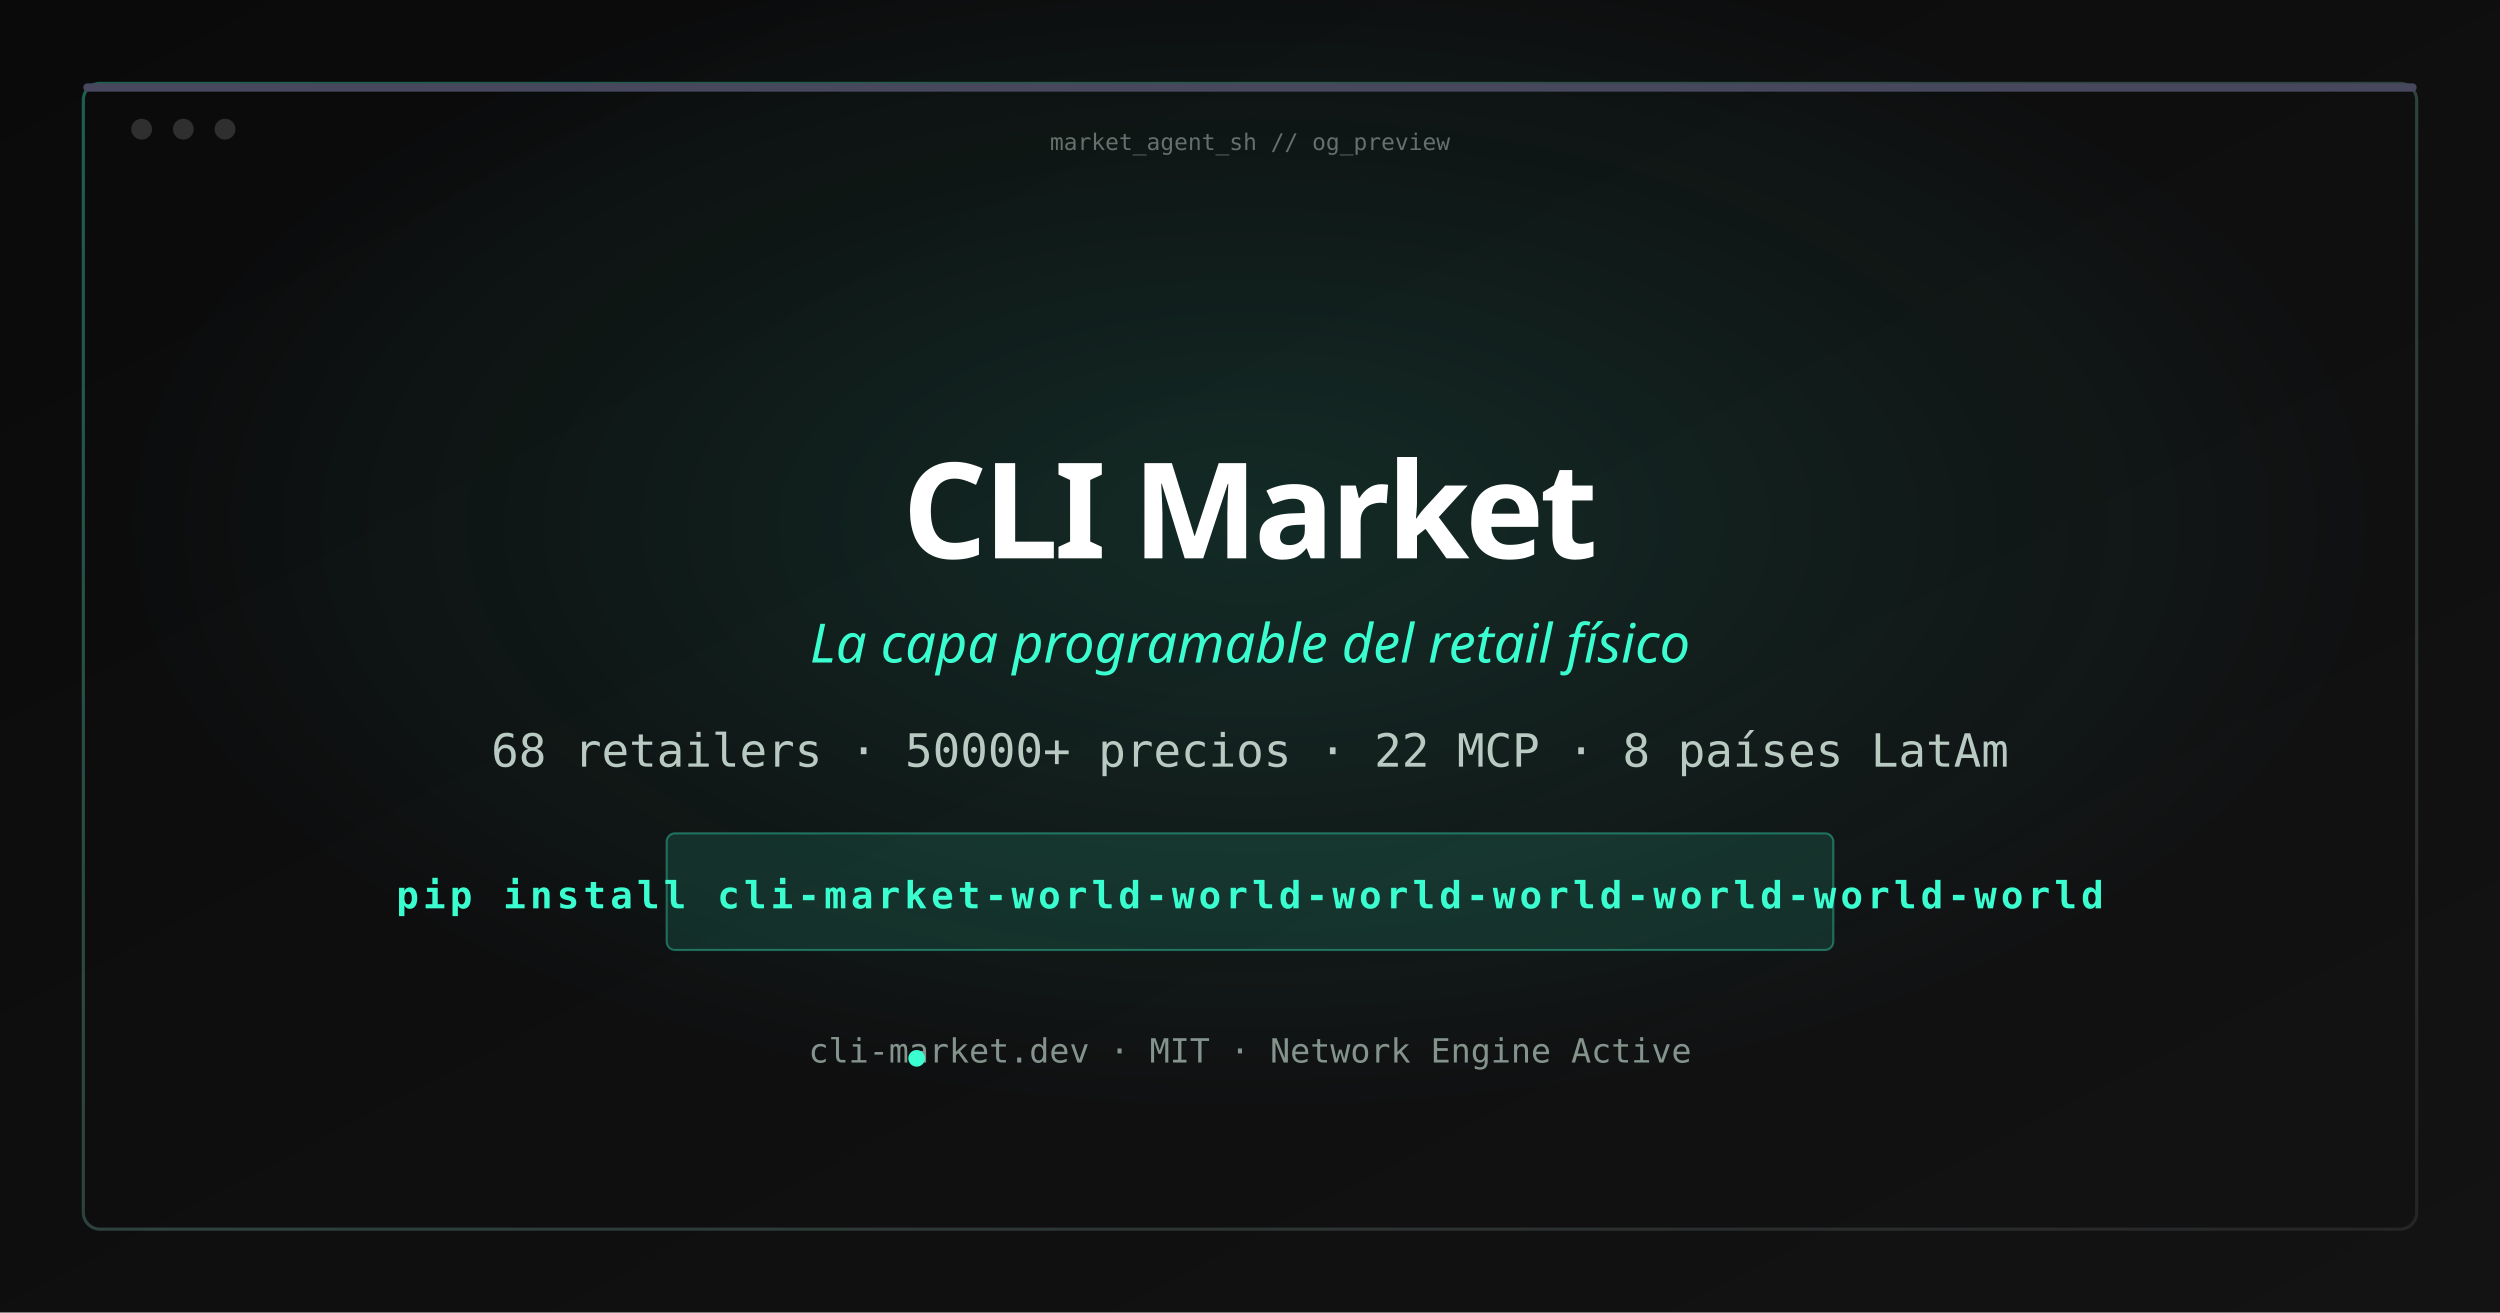
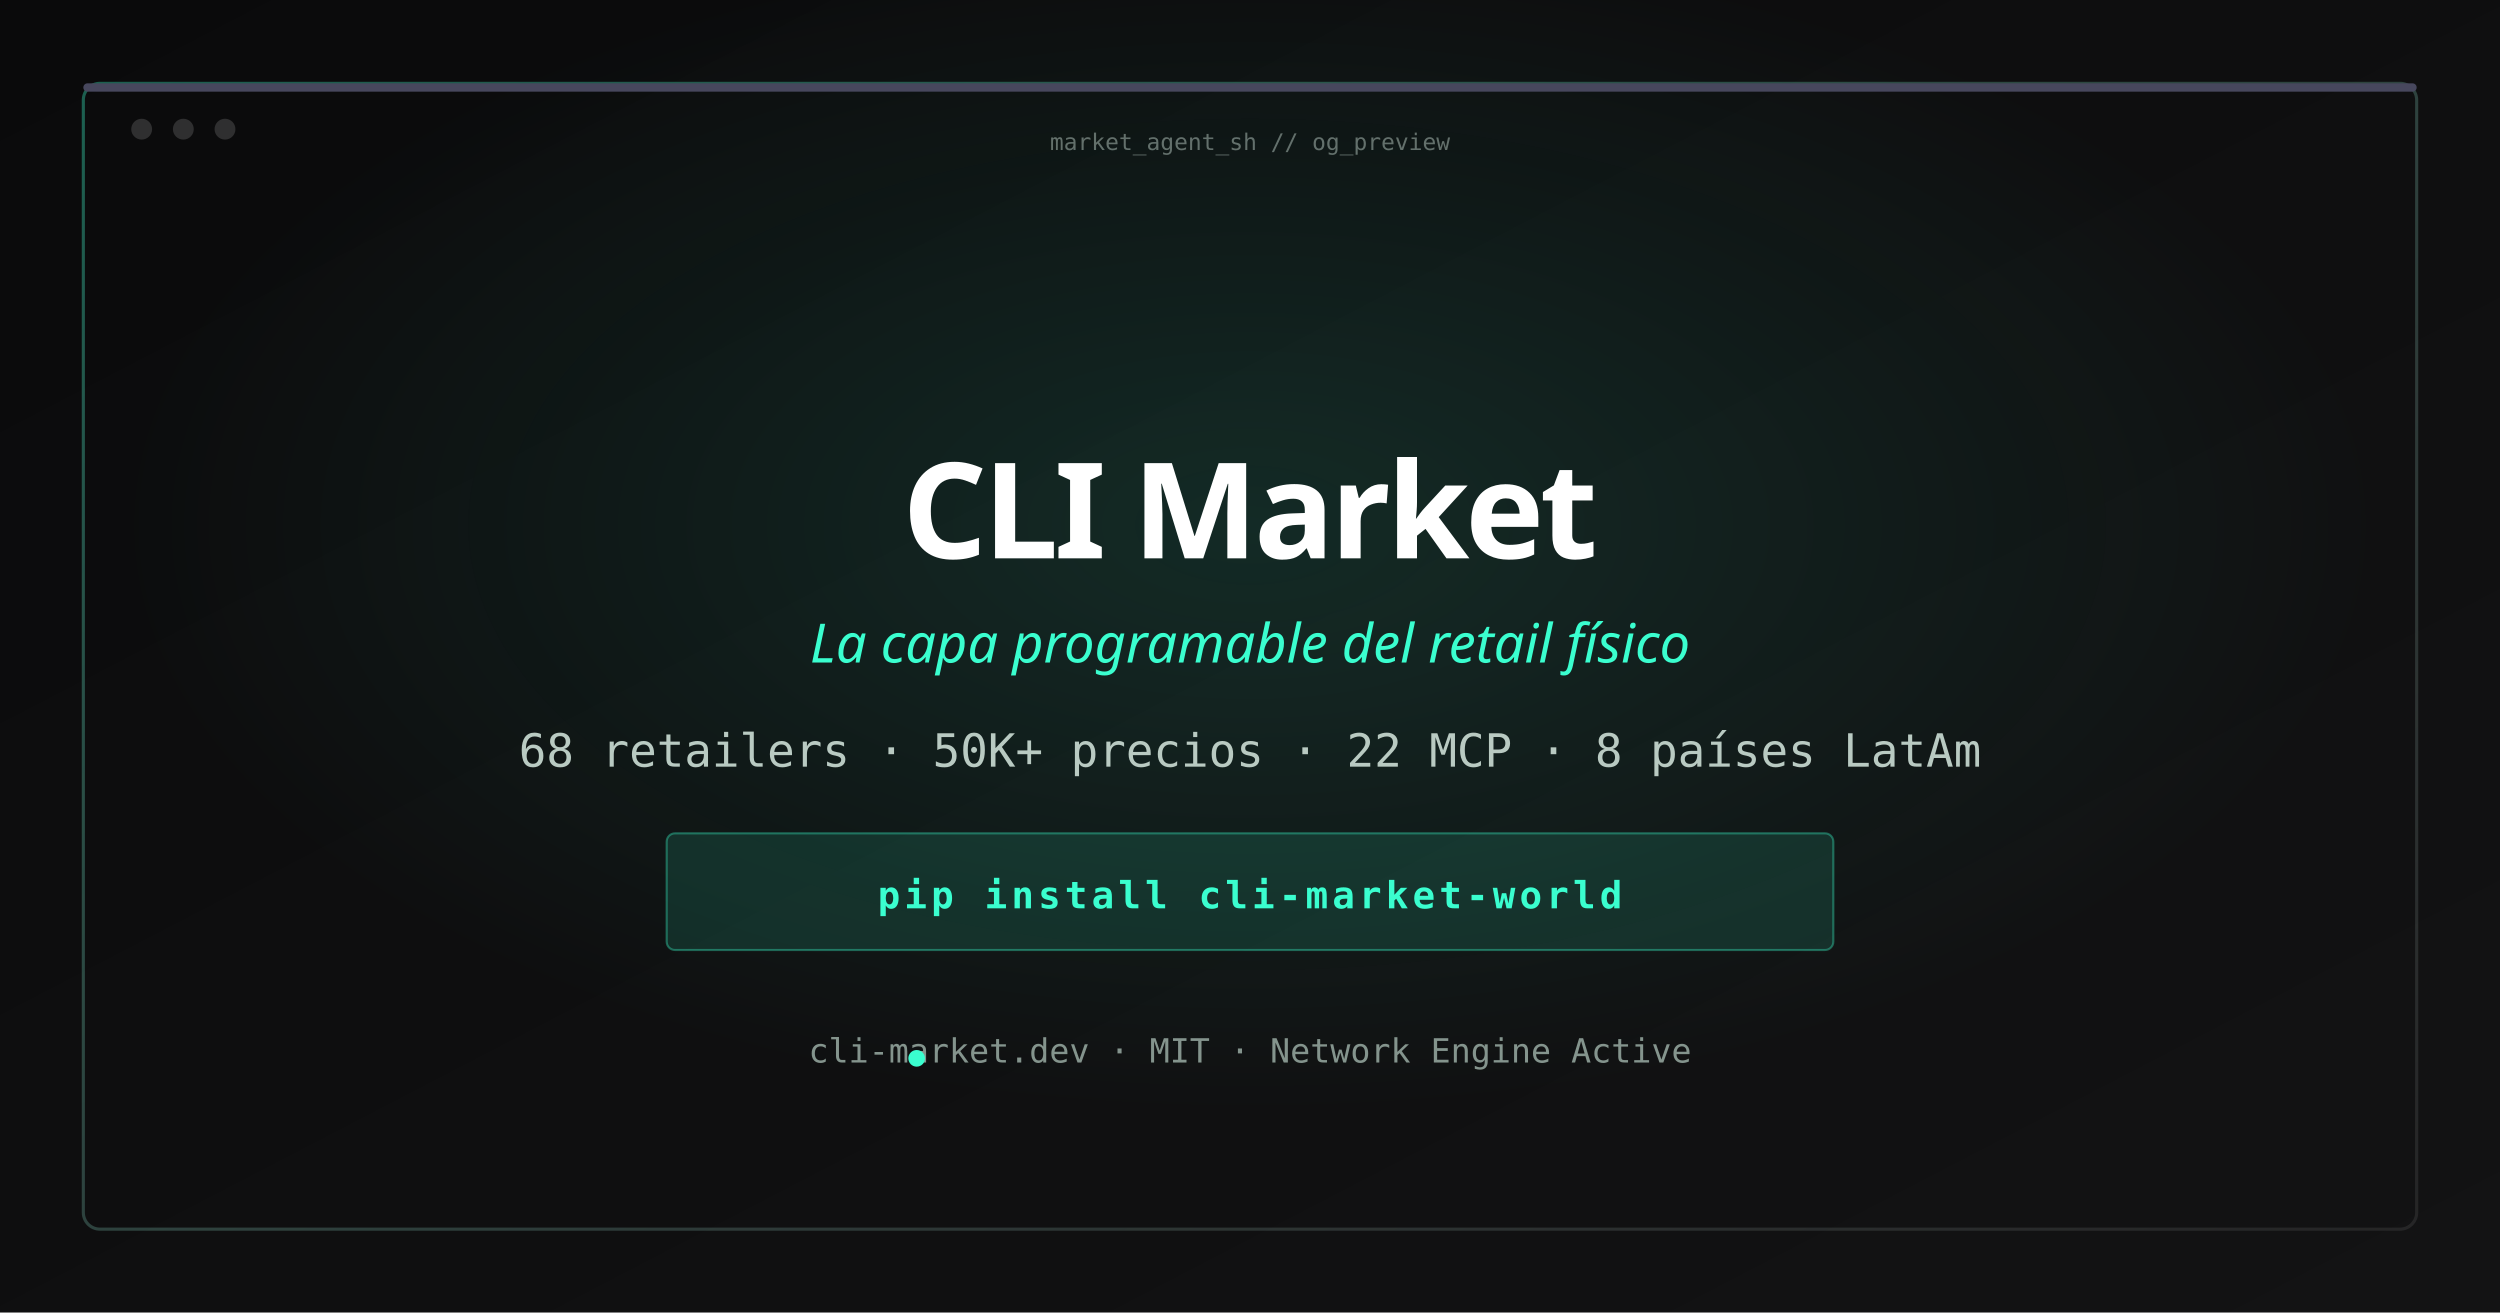
<svg xmlns="http://www.w3.org/2000/svg" width="1200" height="630" viewBox="0 0 1200 630">
  <defs>
    <linearGradient id="bg" x1="0%" y1="0%" x2="100%" y2="100%">
      <stop offset="0%" stop-color="#0a0a0b" />
      <stop offset="100%" stop-color="#131314" />
    </linearGradient>
    <radialGradient id="glow" cx="50%" cy="40%" r="45%">
      <stop offset="0%" stop-color="#3afecf" stop-opacity="0.12" />
      <stop offset="100%" stop-color="#3afecf" stop-opacity="0" />
    </radialGradient>
    <linearGradient id="border" x1="0%" y1="0%" x2="100%" y2="100%">
      <stop offset="0%" stop-color="#3afecf" stop-opacity="0.35" />
      <stop offset="100%" stop-color="#ffffff" stop-opacity="0.08" />
    </linearGradient>
  </defs>
  <rect width="1200" height="630" fill="url(#bg)" />
  <rect width="1200" height="630" fill="url(#glow)" />
  <rect x="40" y="40" width="1120" height="550" rx="8" fill="none" stroke="url(#border)" stroke-width="1.5" />
  <rect x="40" y="40" width="1120" height="4" rx="2" fill="#47475d" />
  <circle cx="68" cy="62" r="5" fill="#ffffff" fill-opacity="0.15" />
  <circle cx="88" cy="62" r="5" fill="#ffffff" fill-opacity="0.15" />
  <circle cx="108" cy="62" r="5" fill="#ffffff" fill-opacity="0.15" />
  <text x="600" y="72" text-anchor="middle" font-family="ui-monospace, monospace" font-size="11" fill="#b9cac2" fill-opacity="0.5">market_agent_sh // og_preview</text>
  <text x="600" y="268" text-anchor="middle" font-family="ui-sans-serif, system-ui, sans-serif" font-size="64" font-weight="700" fill="#ffffff" letter-spacing="-2">CLI Market</text>
  <text x="600" y="318" text-anchor="middle" font-family="ui-sans-serif, system-ui, sans-serif" font-size="26" fill="#3afecf" font-style="italic">La capa programable del retail físico</text>
-   <text x="600" y="368" text-anchor="middle" font-family="ui-monospace, monospace" font-size="22" fill="#b9cac2">68 retailers · 50000+ precios · 22 MCP · 8 países LatAm</text>
+   <text x="600" y="368" text-anchor="middle" font-family="ui-monospace, monospace" font-size="22" fill="#b9cac2">68 retailers · 50K+ precios · 22 MCP · 8 países LatAm</text>
  <rect x="320" y="400" width="560" height="56" rx="4" fill="#3afecf" fill-opacity="0.12" stroke="#3afecf" stroke-opacity="0.35" />
-   <text x="600" y="436" text-anchor="middle" font-family="ui-monospace, monospace" font-size="18" font-weight="700" fill="#3afecf" letter-spacing="2">pip install cli-market-world-world-world-world-world-world-world</text>
+   <text x="600" y="436" text-anchor="middle" font-family="ui-monospace, monospace" font-size="18" font-weight="700" fill="#3afecf" letter-spacing="2">pip install cli-market-world</text>
  <text x="600" y="510" text-anchor="middle" font-family="ui-monospace, monospace" font-size="16" fill="#84948d">cli-market.dev · MIT · Network Engine Active</text>
  <circle cx="440" cy="508" r="4" fill="#3afecf" />
</svg>
